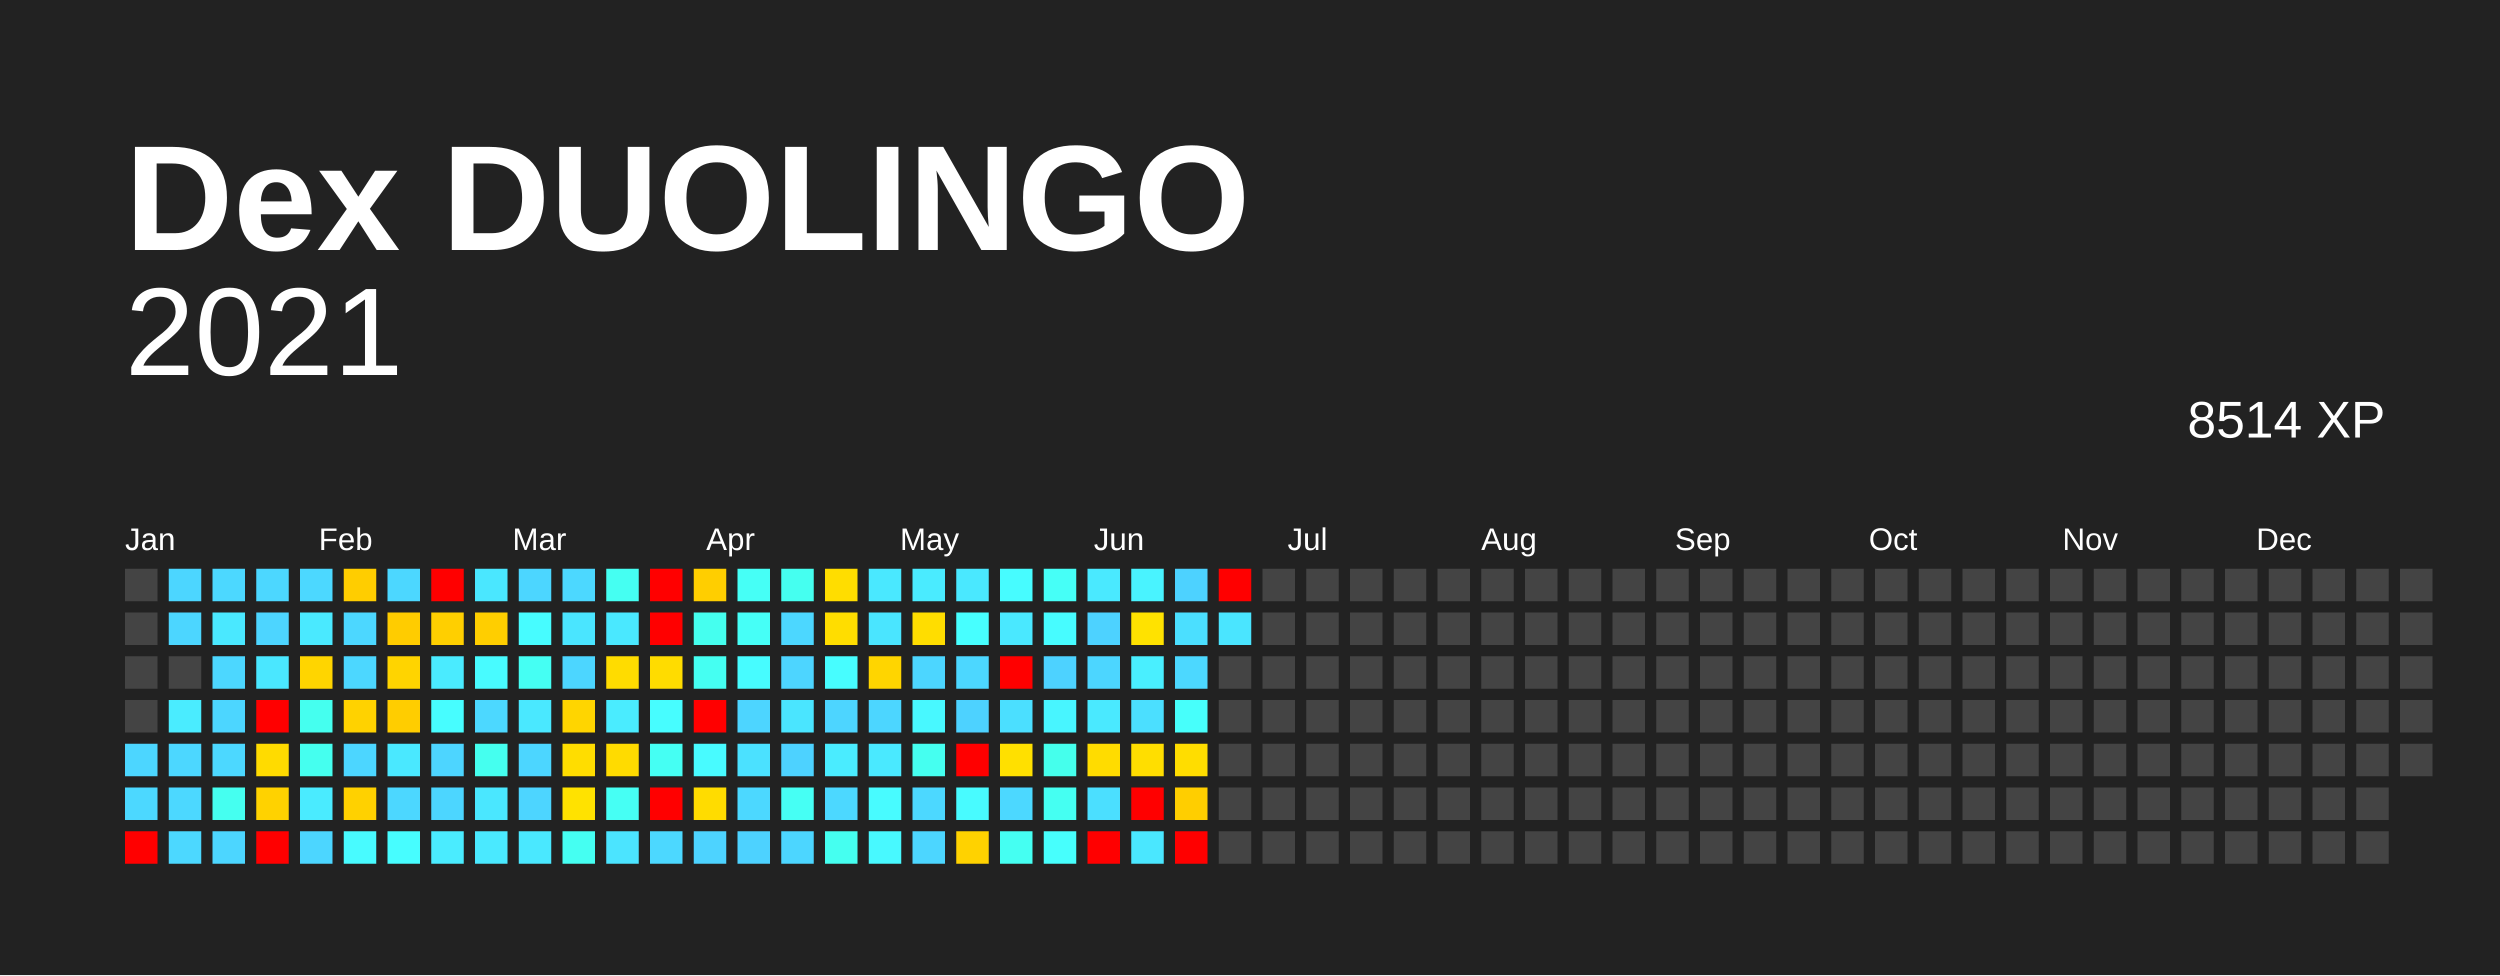
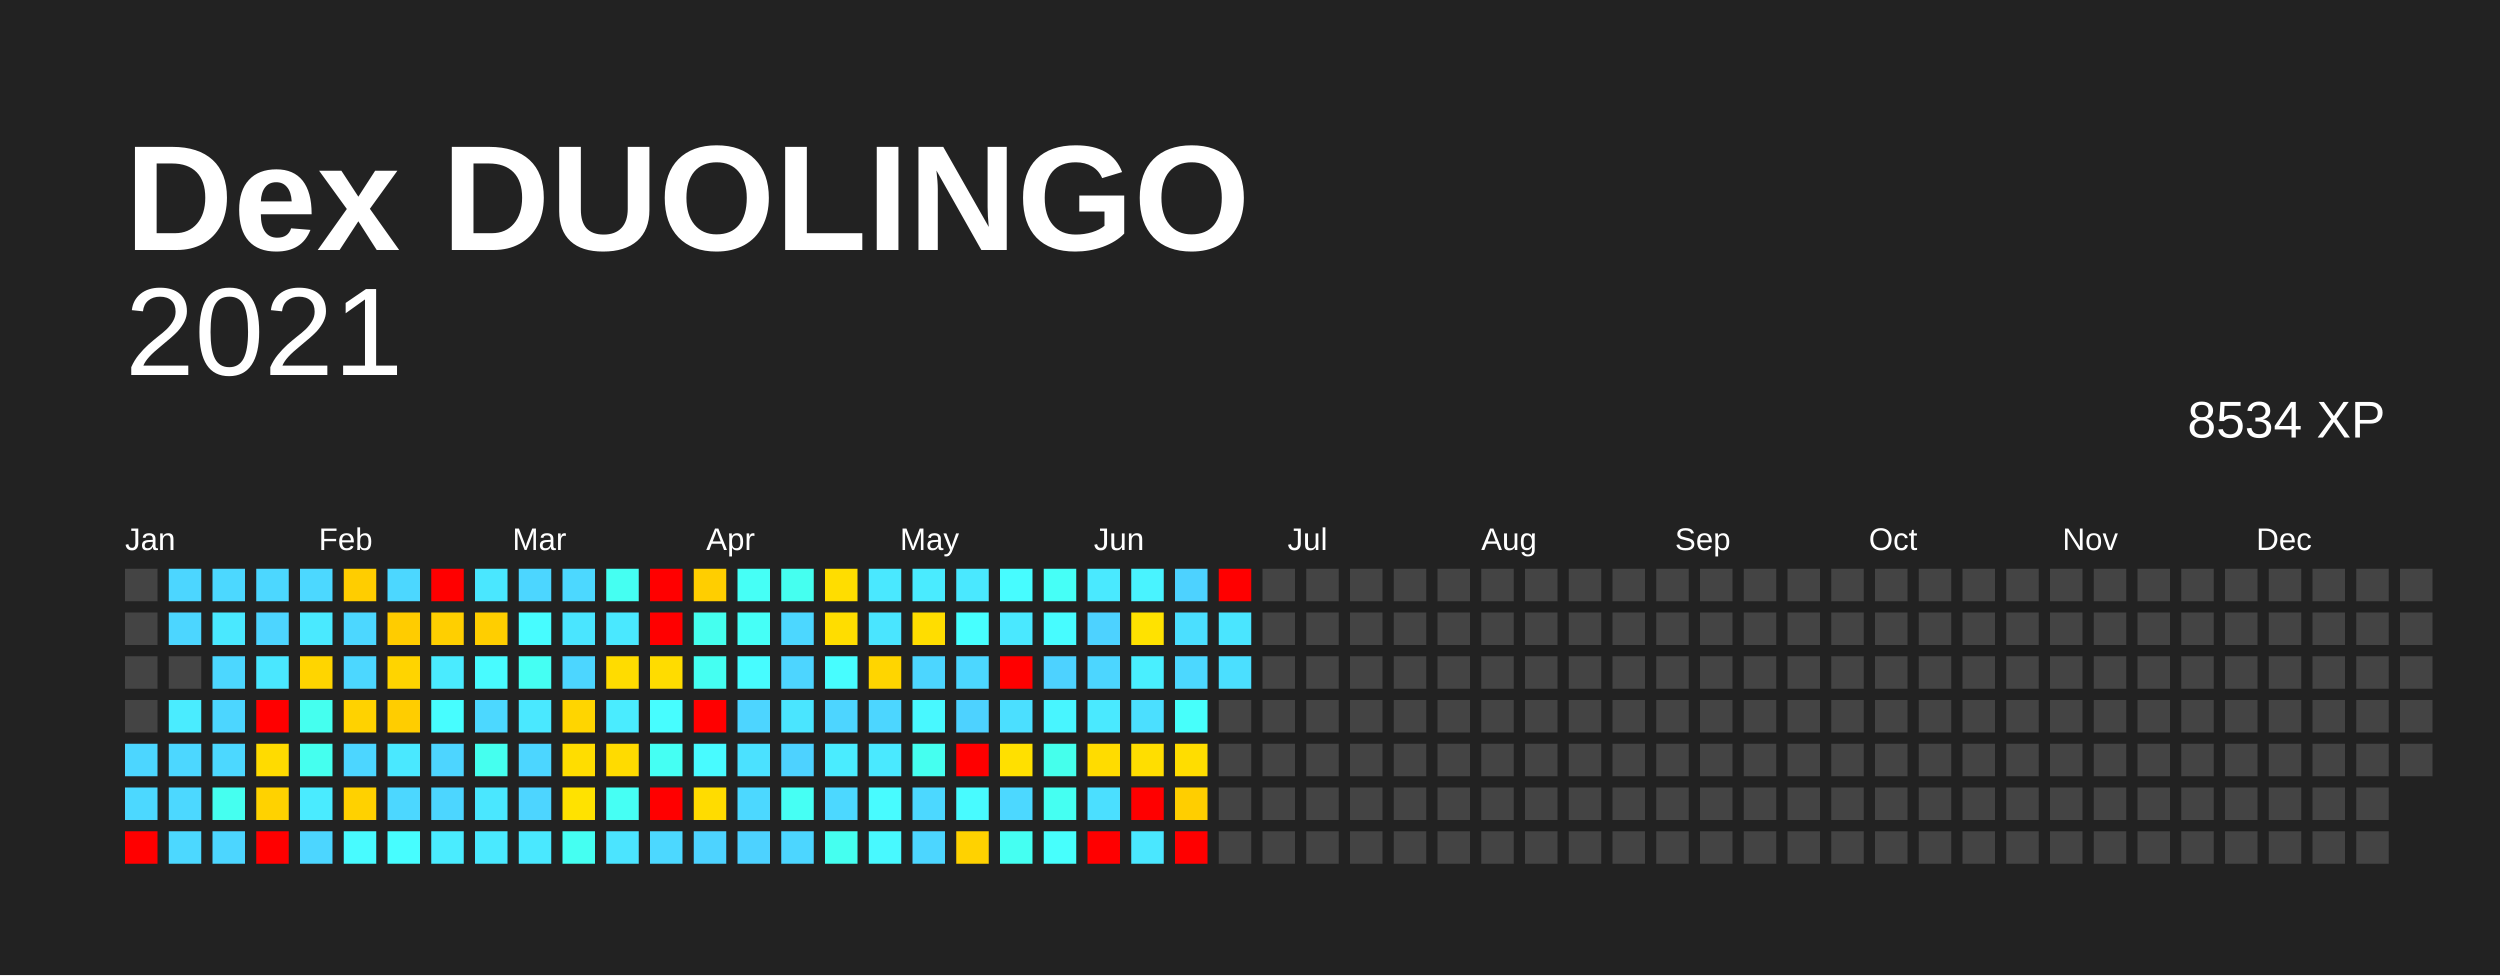
<svg xmlns="http://www.w3.org/2000/svg" baseProfile="full" height="78mm" version="1.1" viewBox="0,0,200,78" width="200mm">
  <defs />
  <rect fill="#222222" height="78" width="200" x="0" y="0" />
  <text fill="#FFFFFF" style="font-size:12px; font-family:Arial; font-weight:bold;" x="10" y="20">Dex DUOLINGO</text>
  <text alignment-baseline="hanging" fill="#FFFFFF" style="font-size:10.0px; font-family:Arial;" x="10" y="30">2021</text>
-   <text alignment-baseline="hanging" fill="#FFFFFF" style="font-size:4.125px; font-family:Arial;" x="175" y="35">8514 XP</text>
+   <text alignment-baseline="hanging" fill="#FFFFFF" style="font-size:4.125px; font-family:Arial;" x="175" y="35">8534 XP</text>
  <text fill="#FFFFFF" style="font-size:2.5px; font-family:Arial" x="10.0" y="44">Jan</text>
  <text fill="#FFFFFF" style="font-size:2.5px; font-family:Arial" x="25.5" y="44">Feb</text>
  <text fill="#FFFFFF" style="font-size:2.5px; font-family:Arial" x="41.0" y="44">Mar</text>
  <text fill="#FFFFFF" style="font-size:2.5px; font-family:Arial" x="56.5" y="44">Apr</text>
  <text fill="#FFFFFF" style="font-size:2.5px; font-family:Arial" x="72.0" y="44">May</text>
  <text fill="#FFFFFF" style="font-size:2.5px; font-family:Arial" x="87.5" y="44">Jun</text>
  <text fill="#FFFFFF" style="font-size:2.5px; font-family:Arial" x="103.0" y="44">Jul</text>
  <text fill="#FFFFFF" style="font-size:2.5px; font-family:Arial" x="118.5" y="44">Aug</text>
  <text fill="#FFFFFF" style="font-size:2.5px; font-family:Arial" x="134.0" y="44">Sep</text>
  <text fill="#FFFFFF" style="font-size:2.5px; font-family:Arial" x="149.5" y="44">Oct</text>
  <text fill="#FFFFFF" style="font-size:2.5px; font-family:Arial" x="165.0" y="44">Nov</text>
  <text fill="#FFFFFF" style="font-size:2.5px; font-family:Arial" x="180.5" y="44">Dec</text>
  <rect fill="#444444" height="2.6" width="2.6" x="10.0" y="45.5" />
  <rect fill="#444444" height="2.6" width="2.6" x="10.0" y="49.0" />
  <rect fill="#444444" height="2.6" width="2.6" x="10.0" y="52.5" />
  <rect fill="#444444" height="2.6" width="2.6" x="10.0" y="56.0" />
  <rect fill="#4cd6ff" height="2.6" width="2.6" x="10.0" y="59.5" />
  <rect fill="#4cd8ff" height="2.6" width="2.6" x="10.0" y="63.0" />
  <rect fill="red" height="2.6" width="2.6" x="10.0" y="66.5" />
  <rect fill="#4cd6ff" height="2.6" width="2.6" x="13.5" y="45.5" />
  <rect fill="#4cd6ff" height="2.6" width="2.6" x="13.5" y="49.0" />
  <rect fill="#444444" height="2.6" width="2.6" x="13.5" y="52.5" />
  <rect fill="#4aecff" height="2.6" width="2.6" x="13.5" y="56.0" />
  <rect fill="#4cd7ff" height="2.6" width="2.6" x="13.5" y="59.5" />
  <rect fill="#4cd8ff" height="2.6" width="2.6" x="13.5" y="63.0" />
  <rect fill="#4cd8ff" height="2.6" width="2.6" x="13.5" y="66.5" />
  <rect fill="#4cd8ff" height="2.6" width="2.6" x="17.0" y="45.5" />
  <rect fill="#4ae8ff" height="2.6" width="2.6" x="17.0" y="49.0" />
  <rect fill="#4cd7ff" height="2.6" width="2.6" x="17.0" y="52.5" />
  <rect fill="#4cd6ff" height="2.6" width="2.6" x="17.0" y="56.0" />
  <rect fill="#4cd8ff" height="2.6" width="2.6" x="17.0" y="59.5" />
  <rect fill="#45fff0" height="2.6" width="2.6" x="17.0" y="63.0" />
  <rect fill="#4cd6ff" height="2.6" width="2.6" x="17.0" y="66.5" />
  <rect fill="#4cd7ff" height="2.6" width="2.6" x="20.5" y="45.5" />
  <rect fill="#4dd5ff" height="2.6" width="2.6" x="20.5" y="49.0" />
  <rect fill="#4ae7ff" height="2.6" width="2.6" x="20.5" y="52.5" />
  <rect fill="red" height="2.6" width="2.6" x="20.5" y="56.0" />
  <rect fill="#ffdb00" height="2.6" width="2.6" x="20.5" y="59.5" />
  <rect fill="#ffd200" height="2.6" width="2.6" x="20.5" y="63.0" />
  <rect fill="red" height="2.6" width="2.6" x="20.5" y="66.5" />
  <rect fill="#4cd8ff" height="2.6" width="2.6" x="24.0" y="45.5" />
  <rect fill="#4ae9ff" height="2.6" width="2.6" x="24.0" y="49.0" />
  <rect fill="#ffd500" height="2.6" width="2.6" x="24.0" y="52.5" />
  <rect fill="#45ffef" height="2.6" width="2.6" x="24.0" y="56.0" />
  <rect fill="#45ffef" height="2.6" width="2.6" x="24.0" y="59.5" />
  <rect fill="#4aebff" height="2.6" width="2.6" x="24.0" y="63.0" />
  <rect fill="#4cd6ff" height="2.6" width="2.6" x="24.0" y="66.5" />
  <rect fill="#ffcd00" height="2.6" width="2.6" x="27.5" y="45.5" />
  <rect fill="#4cd7ff" height="2.6" width="2.6" x="27.5" y="49.0" />
  <rect fill="#4cd7ff" height="2.6" width="2.6" x="27.5" y="52.5" />
  <rect fill="#ffd200" height="2.6" width="2.6" x="27.5" y="56.0" />
  <rect fill="#4cd6ff" height="2.6" width="2.6" x="27.5" y="59.5" />
  <rect fill="#ffd100" height="2.6" width="2.6" x="27.5" y="63.0" />
  <rect fill="#48fbff" height="2.6" width="2.6" x="27.5" y="66.5" />
  <rect fill="#4cd7ff" height="2.6" width="2.6" x="31.0" y="45.5" />
  <rect fill="#ffcc00" height="2.6" width="2.6" x="31.0" y="49.0" />
  <rect fill="#ffd400" height="2.6" width="2.6" x="31.0" y="52.5" />
  <rect fill="#ffcd00" height="2.6" width="2.6" x="31.0" y="56.0" />
  <rect fill="#4ae8ff" height="2.6" width="2.6" x="31.0" y="59.5" />
  <rect fill="#4cd7ff" height="2.6" width="2.6" x="31.0" y="63.0" />
  <rect fill="#47fdff" height="2.6" width="2.6" x="31.0" y="66.5" />
  <rect fill="red" height="2.6" width="2.6" x="34.5" y="45.5" />
  <rect fill="#ffcf00" height="2.6" width="2.6" x="34.5" y="49.0" />
  <rect fill="#4aebff" height="2.6" width="2.6" x="34.5" y="52.5" />
  <rect fill="#47fdff" height="2.6" width="2.6" x="34.5" y="56.0" />
  <rect fill="#4dd5ff" height="2.6" width="2.6" x="34.5" y="59.5" />
  <rect fill="#4cd6ff" height="2.6" width="2.6" x="34.5" y="63.0" />
  <rect fill="#4aecff" height="2.6" width="2.6" x="34.5" y="66.5" />
  <rect fill="#4ae7ff" height="2.6" width="2.6" x="38.0" y="45.5" />
  <rect fill="#ffce00" height="2.6" width="2.6" x="38.0" y="49.0" />
  <rect fill="#48fbff" height="2.6" width="2.6" x="38.0" y="52.5" />
  <rect fill="#4cd8ff" height="2.6" width="2.6" x="38.0" y="56.0" />
  <rect fill="#45ffef" height="2.6" width="2.6" x="38.0" y="59.5" />
  <rect fill="#4ae7ff" height="2.6" width="2.6" x="38.0" y="63.0" />
  <rect fill="#4ae9ff" height="2.6" width="2.6" x="38.0" y="66.5" />
  <rect fill="#4cd6ff" height="2.6" width="2.6" x="41.5" y="45.5" />
  <rect fill="#47fcff" height="2.6" width="2.6" x="41.5" y="49.0" />
  <rect fill="#45fff3" height="2.6" width="2.6" x="41.5" y="52.5" />
  <rect fill="#4ae8ff" height="2.6" width="2.6" x="41.5" y="56.0" />
  <rect fill="#4cd6ff" height="2.6" width="2.6" x="41.5" y="59.5" />
  <rect fill="#4dd5ff" height="2.6" width="2.6" x="41.5" y="63.0" />
  <rect fill="#4ae8ff" height="2.6" width="2.6" x="41.5" y="66.5" />
  <rect fill="#4cd8ff" height="2.6" width="2.6" x="45.0" y="45.5" />
  <rect fill="#4ae5ff" height="2.6" width="2.6" x="45.0" y="49.0" />
  <rect fill="#4cd6ff" height="2.6" width="2.6" x="45.0" y="52.5" />
  <rect fill="#ffd500" height="2.6" width="2.6" x="45.0" y="56.0" />
  <rect fill="#ffdd00" height="2.6" width="2.6" x="45.0" y="59.5" />
  <rect fill="#ffe200" height="2.6" width="2.6" x="45.0" y="63.0" />
  <rect fill="#45fff2" height="2.6" width="2.6" x="45.0" y="66.5" />
  <rect fill="#45fff2" height="2.6" width="2.6" x="48.5" y="45.5" />
  <rect fill="#4ae8ff" height="2.6" width="2.6" x="48.5" y="49.0" />
  <rect fill="#ffdc00" height="2.6" width="2.6" x="48.5" y="52.5" />
  <rect fill="#4aecff" height="2.6" width="2.6" x="48.5" y="56.0" />
  <rect fill="#ffdb00" height="2.6" width="2.6" x="48.5" y="59.5" />
  <rect fill="#46fff4" height="2.6" width="2.6" x="48.5" y="63.0" />
  <rect fill="#4be4ff" height="2.6" width="2.6" x="48.5" y="66.5" />
  <rect fill="red" height="2.6" width="2.6" x="52.0" y="45.5" />
  <rect fill="red" height="2.6" width="2.6" x="52.0" y="49.0" />
  <rect fill="#ffdc00" height="2.6" width="2.6" x="52.0" y="52.5" />
  <rect fill="#47fdff" height="2.6" width="2.6" x="52.0" y="56.0" />
  <rect fill="#45fff3" height="2.6" width="2.6" x="52.0" y="59.5" />
  <rect fill="red" height="2.6" width="2.6" x="52.0" y="63.0" />
  <rect fill="#4cd8ff" height="2.6" width="2.6" x="52.0" y="66.5" />
  <rect fill="#ffce00" height="2.6" width="2.6" x="55.5" y="45.5" />
  <rect fill="#45ffef" height="2.6" width="2.6" x="55.5" y="49.0" />
  <rect fill="#45fff2" height="2.6" width="2.6" x="55.5" y="52.5" />
  <rect fill="red" height="2.6" width="2.6" x="55.5" y="56.0" />
  <rect fill="#48fbff" height="2.6" width="2.6" x="55.5" y="59.5" />
  <rect fill="#ffdc00" height="2.6" width="2.6" x="55.5" y="63.0" />
  <rect fill="#4dd3ff" height="2.6" width="2.6" x="55.5" y="66.5" />
  <rect fill="#46fff6" height="2.6" width="2.6" x="59.0" y="45.5" />
  <rect fill="#46fff7" height="2.6" width="2.6" x="59.0" y="49.0" />
  <rect fill="#47fcff" height="2.6" width="2.6" x="59.0" y="52.5" />
  <rect fill="#4dd5ff" height="2.6" width="2.6" x="59.0" y="56.0" />
  <rect fill="#4be1ff" height="2.6" width="2.6" x="59.0" y="59.5" />
  <rect fill="#4cd8ff" height="2.6" width="2.6" x="59.0" y="63.0" />
  <rect fill="#4dd2ff" height="2.6" width="2.6" x="59.0" y="66.5" />
  <rect fill="#45fff0" height="2.6" width="2.6" x="62.5" y="45.5" />
  <rect fill="#4cd7ff" height="2.6" width="2.6" x="62.5" y="49.0" />
  <rect fill="#4dd5ff" height="2.6" width="2.6" x="62.5" y="52.5" />
  <rect fill="#4ae5ff" height="2.6" width="2.6" x="62.5" y="56.0" />
  <rect fill="#4dd2ff" height="2.6" width="2.6" x="62.5" y="59.5" />
  <rect fill="#46fff4" height="2.6" width="2.6" x="62.5" y="63.0" />
  <rect fill="#4cd6ff" height="2.6" width="2.6" x="62.5" y="66.5" />
  <rect fill="#ffdd00" height="2.6" width="2.6" x="66.0" y="45.5" />
  <rect fill="#ffdd00" height="2.6" width="2.6" x="66.0" y="49.0" />
  <rect fill="#47fdff" height="2.6" width="2.6" x="66.0" y="52.5" />
  <rect fill="#4dd5ff" height="2.6" width="2.6" x="66.0" y="56.0" />
  <rect fill="#4aecff" height="2.6" width="2.6" x="66.0" y="59.5" />
  <rect fill="#4cd8ff" height="2.6" width="2.6" x="66.0" y="63.0" />
  <rect fill="#45fff0" height="2.6" width="2.6" x="66.0" y="66.5" />
  <rect fill="#4ae8ff" height="2.6" width="2.6" x="69.5" y="45.5" />
  <rect fill="#4ae5ff" height="2.6" width="2.6" x="69.5" y="49.0" />
  <rect fill="#ffd500" height="2.6" width="2.6" x="69.5" y="52.5" />
  <rect fill="#4cd6ff" height="2.6" width="2.6" x="69.5" y="56.0" />
  <rect fill="#4ae9ff" height="2.6" width="2.6" x="69.5" y="59.5" />
  <rect fill="#48fbff" height="2.6" width="2.6" x="69.5" y="63.0" />
  <rect fill="#48f9ff" height="2.6" width="2.6" x="69.5" y="66.5" />
  <rect fill="#4aebff" height="2.6" width="2.6" x="73.0" y="45.5" />
  <rect fill="#ffdd00" height="2.6" width="2.6" x="73.0" y="49.0" />
  <rect fill="#4cd6ff" height="2.6" width="2.6" x="73.0" y="52.5" />
  <rect fill="#48f8ff" height="2.6" width="2.6" x="73.0" y="56.0" />
  <rect fill="#45fff0" height="2.6" width="2.6" x="73.0" y="59.5" />
  <rect fill="#4cd8ff" height="2.6" width="2.6" x="73.0" y="63.0" />
  <rect fill="#4cd6ff" height="2.6" width="2.6" x="73.0" y="66.5" />
  <rect fill="#4ae8ff" height="2.6" width="2.6" x="76.5" y="45.5" />
  <rect fill="#47ffff" height="2.6" width="2.6" x="76.5" y="49.0" />
  <rect fill="#4cd7ff" height="2.6" width="2.6" x="76.5" y="52.5" />
  <rect fill="#4dd2ff" height="2.6" width="2.6" x="76.5" y="56.0" />
  <rect fill="red" height="2.6" width="2.6" x="76.5" y="59.5" />
  <rect fill="#48fbff" height="2.6" width="2.6" x="76.5" y="63.0" />
  <rect fill="#ffd200" height="2.6" width="2.6" x="76.5" y="66.5" />
  <rect fill="#47fcff" height="2.6" width="2.6" x="80.0" y="45.5" />
  <rect fill="#4ae8ff" height="2.6" width="2.6" x="80.0" y="49.0" />
  <rect fill="red" height="2.6" width="2.6" x="80.0" y="52.5" />
  <rect fill="#4bdfff" height="2.6" width="2.6" x="80.0" y="56.0" />
  <rect fill="#ffe000" height="2.6" width="2.6" x="80.0" y="59.5" />
  <rect fill="#4cd8ff" height="2.6" width="2.6" x="80.0" y="63.0" />
  <rect fill="#45fff2" height="2.6" width="2.6" x="80.0" y="66.5" />
  <rect fill="#46fff7" height="2.6" width="2.6" x="83.5" y="45.5" />
  <rect fill="#47fcff" height="2.6" width="2.6" x="83.5" y="49.0" />
  <rect fill="#4dd2ff" height="2.6" width="2.6" x="83.5" y="52.5" />
  <rect fill="#48f5ff" height="2.6" width="2.6" x="83.5" y="56.0" />
  <rect fill="#45ffec" height="2.6" width="2.6" x="83.5" y="59.5" />
  <rect fill="#45fff2" height="2.6" width="2.6" x="83.5" y="63.0" />
  <rect fill="#47fffd" height="2.6" width="2.6" x="83.5" y="66.5" />
  <rect fill="#4ae9ff" height="2.6" width="2.6" x="87.0" y="45.5" />
  <rect fill="#4dd2ff" height="2.6" width="2.6" x="87.0" y="49.0" />
  <rect fill="#4cd6ff" height="2.6" width="2.6" x="87.0" y="52.5" />
  <rect fill="#4ae9ff" height="2.6" width="2.6" x="87.0" y="56.0" />
  <rect fill="#ffdc00" height="2.6" width="2.6" x="87.0" y="59.5" />
  <rect fill="#4bdfff" height="2.6" width="2.6" x="87.0" y="63.0" />
  <rect fill="red" height="2.6" width="2.6" x="87.0" y="66.5" />
  <rect fill="#49f3ff" height="2.6" width="2.6" x="90.5" y="45.5" />
  <rect fill="#ffe200" height="2.6" width="2.6" x="90.5" y="49.0" />
  <rect fill="#49efff" height="2.6" width="2.6" x="90.5" y="52.5" />
  <rect fill="#4bdfff" height="2.6" width="2.6" x="90.5" y="56.0" />
  <rect fill="#ffde00" height="2.6" width="2.6" x="90.5" y="59.5" />
  <rect fill="red" height="2.6" width="2.6" x="90.5" y="63.0" />
  <rect fill="#4ae7ff" height="2.6" width="2.6" x="90.5" y="66.5" />
  <rect fill="#4dd2ff" height="2.6" width="2.6" x="94.0" y="45.5" />
  <rect fill="#4bdfff" height="2.6" width="2.6" x="94.0" y="49.0" />
  <rect fill="#4cd8ff" height="2.6" width="2.6" x="94.0" y="52.5" />
  <rect fill="#47fffb" height="2.6" width="2.6" x="94.0" y="56.0" />
  <rect fill="#ffdd00" height="2.6" width="2.6" x="94.0" y="59.5" />
  <rect fill="#ffce00" height="2.6" width="2.6" x="94.0" y="63.0" />
  <rect fill="red" height="2.6" width="2.6" x="94.0" y="66.5" />
  <rect fill="red" height="2.6" width="2.6" x="97.5" y="45.5" />
  <rect fill="#4ae5ff" height="2.6" width="2.6" x="97.5" y="49.0" />
-   <rect fill="#444444" height="2.6" width="2.6" x="97.5" y="52.5" />
+   <rect fill="#4bdfff" height="2.6" width="2.6" x="97.5" y="52.5" />
  <rect fill="#444444" height="2.6" width="2.6" x="97.5" y="56.0" />
  <rect fill="#444444" height="2.6" width="2.6" x="97.5" y="59.5" />
  <rect fill="#444444" height="2.6" width="2.6" x="97.5" y="63.0" />
  <rect fill="#444444" height="2.6" width="2.6" x="97.5" y="66.5" />
  <rect fill="#444444" height="2.6" width="2.6" x="101.0" y="45.5" />
  <rect fill="#444444" height="2.6" width="2.6" x="101.0" y="49.0" />
  <rect fill="#444444" height="2.6" width="2.6" x="101.0" y="52.5" />
  <rect fill="#444444" height="2.6" width="2.6" x="101.0" y="56.0" />
  <rect fill="#444444" height="2.6" width="2.6" x="101.0" y="59.5" />
  <rect fill="#444444" height="2.6" width="2.6" x="101.0" y="63.0" />
  <rect fill="#444444" height="2.6" width="2.6" x="101.0" y="66.5" />
  <rect fill="#444444" height="2.6" width="2.6" x="104.5" y="45.5" />
  <rect fill="#444444" height="2.6" width="2.6" x="104.5" y="49.0" />
  <rect fill="#444444" height="2.6" width="2.6" x="104.5" y="52.5" />
  <rect fill="#444444" height="2.6" width="2.6" x="104.5" y="56.0" />
  <rect fill="#444444" height="2.6" width="2.6" x="104.5" y="59.5" />
  <rect fill="#444444" height="2.6" width="2.6" x="104.5" y="63.0" />
  <rect fill="#444444" height="2.6" width="2.6" x="104.5" y="66.5" />
  <rect fill="#444444" height="2.6" width="2.6" x="108.0" y="45.5" />
  <rect fill="#444444" height="2.6" width="2.6" x="108.0" y="49.0" />
  <rect fill="#444444" height="2.6" width="2.6" x="108.0" y="52.5" />
  <rect fill="#444444" height="2.6" width="2.6" x="108.0" y="56.0" />
  <rect fill="#444444" height="2.6" width="2.6" x="108.0" y="59.5" />
  <rect fill="#444444" height="2.6" width="2.6" x="108.0" y="63.0" />
  <rect fill="#444444" height="2.6" width="2.6" x="108.0" y="66.5" />
  <rect fill="#444444" height="2.6" width="2.6" x="111.5" y="45.5" />
  <rect fill="#444444" height="2.6" width="2.6" x="111.5" y="49.0" />
  <rect fill="#444444" height="2.6" width="2.6" x="111.5" y="52.5" />
  <rect fill="#444444" height="2.6" width="2.6" x="111.5" y="56.0" />
  <rect fill="#444444" height="2.6" width="2.6" x="111.5" y="59.5" />
  <rect fill="#444444" height="2.6" width="2.6" x="111.5" y="63.0" />
  <rect fill="#444444" height="2.6" width="2.6" x="111.5" y="66.5" />
  <rect fill="#444444" height="2.6" width="2.6" x="115.0" y="45.5" />
  <rect fill="#444444" height="2.6" width="2.6" x="115.0" y="49.0" />
  <rect fill="#444444" height="2.6" width="2.6" x="115.0" y="52.5" />
  <rect fill="#444444" height="2.6" width="2.6" x="115.0" y="56.0" />
  <rect fill="#444444" height="2.6" width="2.6" x="115.0" y="59.5" />
  <rect fill="#444444" height="2.6" width="2.6" x="115.0" y="63.0" />
  <rect fill="#444444" height="2.6" width="2.6" x="115.0" y="66.5" />
  <rect fill="#444444" height="2.6" width="2.6" x="118.5" y="45.5" />
  <rect fill="#444444" height="2.6" width="2.6" x="118.5" y="49.0" />
  <rect fill="#444444" height="2.6" width="2.6" x="118.5" y="52.5" />
  <rect fill="#444444" height="2.6" width="2.6" x="118.5" y="56.0" />
  <rect fill="#444444" height="2.6" width="2.6" x="118.5" y="59.5" />
  <rect fill="#444444" height="2.6" width="2.6" x="118.5" y="63.0" />
  <rect fill="#444444" height="2.6" width="2.6" x="118.5" y="66.5" />
  <rect fill="#444444" height="2.6" width="2.6" x="122.0" y="45.5" />
  <rect fill="#444444" height="2.6" width="2.6" x="122.0" y="49.0" />
  <rect fill="#444444" height="2.6" width="2.6" x="122.0" y="52.5" />
  <rect fill="#444444" height="2.6" width="2.6" x="122.0" y="56.0" />
  <rect fill="#444444" height="2.6" width="2.6" x="122.0" y="59.5" />
  <rect fill="#444444" height="2.6" width="2.6" x="122.0" y="63.0" />
  <rect fill="#444444" height="2.6" width="2.6" x="122.0" y="66.5" />
  <rect fill="#444444" height="2.6" width="2.6" x="125.5" y="45.5" />
  <rect fill="#444444" height="2.6" width="2.6" x="125.5" y="49.0" />
  <rect fill="#444444" height="2.6" width="2.6" x="125.5" y="52.5" />
  <rect fill="#444444" height="2.6" width="2.6" x="125.5" y="56.0" />
  <rect fill="#444444" height="2.6" width="2.6" x="125.5" y="59.5" />
  <rect fill="#444444" height="2.6" width="2.6" x="125.5" y="63.0" />
  <rect fill="#444444" height="2.6" width="2.6" x="125.5" y="66.5" />
  <rect fill="#444444" height="2.6" width="2.6" x="129.0" y="45.5" />
  <rect fill="#444444" height="2.6" width="2.6" x="129.0" y="49.0" />
  <rect fill="#444444" height="2.6" width="2.6" x="129.0" y="52.5" />
  <rect fill="#444444" height="2.6" width="2.6" x="129.0" y="56.0" />
  <rect fill="#444444" height="2.6" width="2.6" x="129.0" y="59.5" />
  <rect fill="#444444" height="2.6" width="2.6" x="129.0" y="63.0" />
  <rect fill="#444444" height="2.6" width="2.6" x="129.0" y="66.5" />
  <rect fill="#444444" height="2.6" width="2.6" x="132.5" y="45.5" />
  <rect fill="#444444" height="2.6" width="2.6" x="132.5" y="49.0" />
  <rect fill="#444444" height="2.6" width="2.6" x="132.5" y="52.5" />
  <rect fill="#444444" height="2.6" width="2.6" x="132.5" y="56.0" />
  <rect fill="#444444" height="2.6" width="2.6" x="132.5" y="59.5" />
  <rect fill="#444444" height="2.6" width="2.6" x="132.5" y="63.0" />
  <rect fill="#444444" height="2.6" width="2.6" x="132.5" y="66.5" />
  <rect fill="#444444" height="2.6" width="2.6" x="136.0" y="45.5" />
  <rect fill="#444444" height="2.6" width="2.6" x="136.0" y="49.0" />
  <rect fill="#444444" height="2.6" width="2.6" x="136.0" y="52.5" />
  <rect fill="#444444" height="2.6" width="2.6" x="136.0" y="56.0" />
  <rect fill="#444444" height="2.6" width="2.6" x="136.0" y="59.5" />
  <rect fill="#444444" height="2.6" width="2.6" x="136.0" y="63.0" />
  <rect fill="#444444" height="2.6" width="2.6" x="136.0" y="66.5" />
  <rect fill="#444444" height="2.6" width="2.6" x="139.5" y="45.5" />
  <rect fill="#444444" height="2.6" width="2.6" x="139.5" y="49.0" />
  <rect fill="#444444" height="2.6" width="2.6" x="139.5" y="52.5" />
  <rect fill="#444444" height="2.6" width="2.6" x="139.5" y="56.0" />
  <rect fill="#444444" height="2.6" width="2.6" x="139.5" y="59.5" />
  <rect fill="#444444" height="2.6" width="2.6" x="139.5" y="63.0" />
  <rect fill="#444444" height="2.6" width="2.6" x="139.5" y="66.5" />
  <rect fill="#444444" height="2.6" width="2.6" x="143.0" y="45.5" />
  <rect fill="#444444" height="2.6" width="2.6" x="143.0" y="49.0" />
  <rect fill="#444444" height="2.6" width="2.6" x="143.0" y="52.5" />
  <rect fill="#444444" height="2.6" width="2.6" x="143.0" y="56.0" />
  <rect fill="#444444" height="2.6" width="2.6" x="143.0" y="59.5" />
  <rect fill="#444444" height="2.6" width="2.6" x="143.0" y="63.0" />
  <rect fill="#444444" height="2.6" width="2.6" x="143.0" y="66.5" />
  <rect fill="#444444" height="2.6" width="2.6" x="146.5" y="45.5" />
  <rect fill="#444444" height="2.6" width="2.6" x="146.5" y="49.0" />
  <rect fill="#444444" height="2.6" width="2.6" x="146.5" y="52.5" />
  <rect fill="#444444" height="2.6" width="2.6" x="146.5" y="56.0" />
  <rect fill="#444444" height="2.6" width="2.6" x="146.5" y="59.5" />
  <rect fill="#444444" height="2.6" width="2.6" x="146.5" y="63.0" />
  <rect fill="#444444" height="2.6" width="2.6" x="146.5" y="66.5" />
  <rect fill="#444444" height="2.6" width="2.6" x="150.0" y="45.5" />
  <rect fill="#444444" height="2.6" width="2.6" x="150.0" y="49.0" />
  <rect fill="#444444" height="2.6" width="2.6" x="150.0" y="52.5" />
  <rect fill="#444444" height="2.6" width="2.6" x="150.0" y="56.0" />
  <rect fill="#444444" height="2.6" width="2.6" x="150.0" y="59.5" />
  <rect fill="#444444" height="2.6" width="2.6" x="150.0" y="63.0" />
  <rect fill="#444444" height="2.6" width="2.6" x="150.0" y="66.5" />
  <rect fill="#444444" height="2.6" width="2.6" x="153.5" y="45.5" />
  <rect fill="#444444" height="2.6" width="2.6" x="153.5" y="49.0" />
  <rect fill="#444444" height="2.6" width="2.6" x="153.5" y="52.5" />
  <rect fill="#444444" height="2.6" width="2.6" x="153.5" y="56.0" />
  <rect fill="#444444" height="2.6" width="2.6" x="153.5" y="59.5" />
  <rect fill="#444444" height="2.6" width="2.6" x="153.5" y="63.0" />
  <rect fill="#444444" height="2.6" width="2.6" x="153.5" y="66.5" />
  <rect fill="#444444" height="2.6" width="2.6" x="157.0" y="45.5" />
  <rect fill="#444444" height="2.6" width="2.6" x="157.0" y="49.0" />
  <rect fill="#444444" height="2.6" width="2.6" x="157.0" y="52.5" />
  <rect fill="#444444" height="2.6" width="2.6" x="157.0" y="56.0" />
  <rect fill="#444444" height="2.6" width="2.6" x="157.0" y="59.5" />
  <rect fill="#444444" height="2.6" width="2.6" x="157.0" y="63.0" />
  <rect fill="#444444" height="2.6" width="2.6" x="157.0" y="66.5" />
  <rect fill="#444444" height="2.6" width="2.6" x="160.5" y="45.5" />
  <rect fill="#444444" height="2.6" width="2.6" x="160.5" y="49.0" />
  <rect fill="#444444" height="2.6" width="2.6" x="160.5" y="52.5" />
  <rect fill="#444444" height="2.6" width="2.6" x="160.5" y="56.0" />
  <rect fill="#444444" height="2.6" width="2.6" x="160.5" y="59.5" />
  <rect fill="#444444" height="2.6" width="2.6" x="160.5" y="63.0" />
  <rect fill="#444444" height="2.6" width="2.6" x="160.5" y="66.5" />
  <rect fill="#444444" height="2.6" width="2.6" x="164.0" y="45.5" />
  <rect fill="#444444" height="2.6" width="2.6" x="164.0" y="49.0" />
  <rect fill="#444444" height="2.6" width="2.6" x="164.0" y="52.5" />
  <rect fill="#444444" height="2.6" width="2.6" x="164.0" y="56.0" />
  <rect fill="#444444" height="2.6" width="2.6" x="164.0" y="59.5" />
  <rect fill="#444444" height="2.6" width="2.6" x="164.0" y="63.0" />
  <rect fill="#444444" height="2.6" width="2.6" x="164.0" y="66.5" />
  <rect fill="#444444" height="2.6" width="2.6" x="167.5" y="45.5" />
  <rect fill="#444444" height="2.6" width="2.6" x="167.5" y="49.0" />
  <rect fill="#444444" height="2.6" width="2.6" x="167.5" y="52.5" />
  <rect fill="#444444" height="2.6" width="2.6" x="167.5" y="56.0" />
  <rect fill="#444444" height="2.6" width="2.6" x="167.5" y="59.5" />
  <rect fill="#444444" height="2.6" width="2.6" x="167.5" y="63.0" />
  <rect fill="#444444" height="2.6" width="2.6" x="167.5" y="66.5" />
  <rect fill="#444444" height="2.6" width="2.6" x="171.0" y="45.5" />
  <rect fill="#444444" height="2.6" width="2.6" x="171.0" y="49.0" />
  <rect fill="#444444" height="2.6" width="2.6" x="171.0" y="52.5" />
  <rect fill="#444444" height="2.6" width="2.6" x="171.0" y="56.0" />
  <rect fill="#444444" height="2.6" width="2.6" x="171.0" y="59.5" />
  <rect fill="#444444" height="2.6" width="2.6" x="171.0" y="63.0" />
  <rect fill="#444444" height="2.6" width="2.6" x="171.0" y="66.5" />
  <rect fill="#444444" height="2.6" width="2.6" x="174.5" y="45.5" />
  <rect fill="#444444" height="2.6" width="2.6" x="174.5" y="49.0" />
  <rect fill="#444444" height="2.6" width="2.6" x="174.5" y="52.5" />
  <rect fill="#444444" height="2.6" width="2.6" x="174.5" y="56.0" />
  <rect fill="#444444" height="2.6" width="2.6" x="174.5" y="59.5" />
  <rect fill="#444444" height="2.6" width="2.6" x="174.5" y="63.0" />
  <rect fill="#444444" height="2.6" width="2.6" x="174.5" y="66.5" />
  <rect fill="#444444" height="2.6" width="2.6" x="178.0" y="45.5" />
  <rect fill="#444444" height="2.6" width="2.6" x="178.0" y="49.0" />
  <rect fill="#444444" height="2.6" width="2.6" x="178.0" y="52.5" />
  <rect fill="#444444" height="2.6" width="2.6" x="178.0" y="56.0" />
  <rect fill="#444444" height="2.6" width="2.6" x="178.0" y="59.5" />
  <rect fill="#444444" height="2.6" width="2.6" x="178.0" y="63.0" />
  <rect fill="#444444" height="2.6" width="2.6" x="178.0" y="66.5" />
  <rect fill="#444444" height="2.6" width="2.6" x="181.5" y="45.5" />
  <rect fill="#444444" height="2.6" width="2.6" x="181.5" y="49.0" />
  <rect fill="#444444" height="2.6" width="2.6" x="181.5" y="52.5" />
  <rect fill="#444444" height="2.6" width="2.6" x="181.5" y="56.0" />
  <rect fill="#444444" height="2.6" width="2.6" x="181.5" y="59.5" />
  <rect fill="#444444" height="2.6" width="2.6" x="181.5" y="63.0" />
  <rect fill="#444444" height="2.6" width="2.6" x="181.5" y="66.5" />
  <rect fill="#444444" height="2.6" width="2.6" x="185.0" y="45.5" />
  <rect fill="#444444" height="2.6" width="2.6" x="185.0" y="49.0" />
  <rect fill="#444444" height="2.6" width="2.6" x="185.0" y="52.5" />
  <rect fill="#444444" height="2.6" width="2.6" x="185.0" y="56.0" />
  <rect fill="#444444" height="2.6" width="2.6" x="185.0" y="59.5" />
  <rect fill="#444444" height="2.6" width="2.6" x="185.0" y="63.0" />
  <rect fill="#444444" height="2.6" width="2.6" x="185.0" y="66.5" />
  <rect fill="#444444" height="2.6" width="2.6" x="188.5" y="45.5" />
  <rect fill="#444444" height="2.6" width="2.6" x="188.5" y="49.0" />
  <rect fill="#444444" height="2.6" width="2.6" x="188.5" y="52.5" />
  <rect fill="#444444" height="2.6" width="2.6" x="188.5" y="56.0" />
  <rect fill="#444444" height="2.6" width="2.6" x="188.5" y="59.5" />
  <rect fill="#444444" height="2.6" width="2.6" x="188.5" y="63.0" />
  <rect fill="#444444" height="2.6" width="2.6" x="188.5" y="66.5" />
  <rect fill="#444444" height="2.6" width="2.6" x="192.0" y="45.5" />
  <rect fill="#444444" height="2.6" width="2.6" x="192.0" y="49.0" />
  <rect fill="#444444" height="2.6" width="2.6" x="192.0" y="52.5" />
  <rect fill="#444444" height="2.6" width="2.6" x="192.0" y="56.0" />
  <rect fill="#444444" height="2.6" width="2.6" x="192.0" y="59.5" />
</svg>
